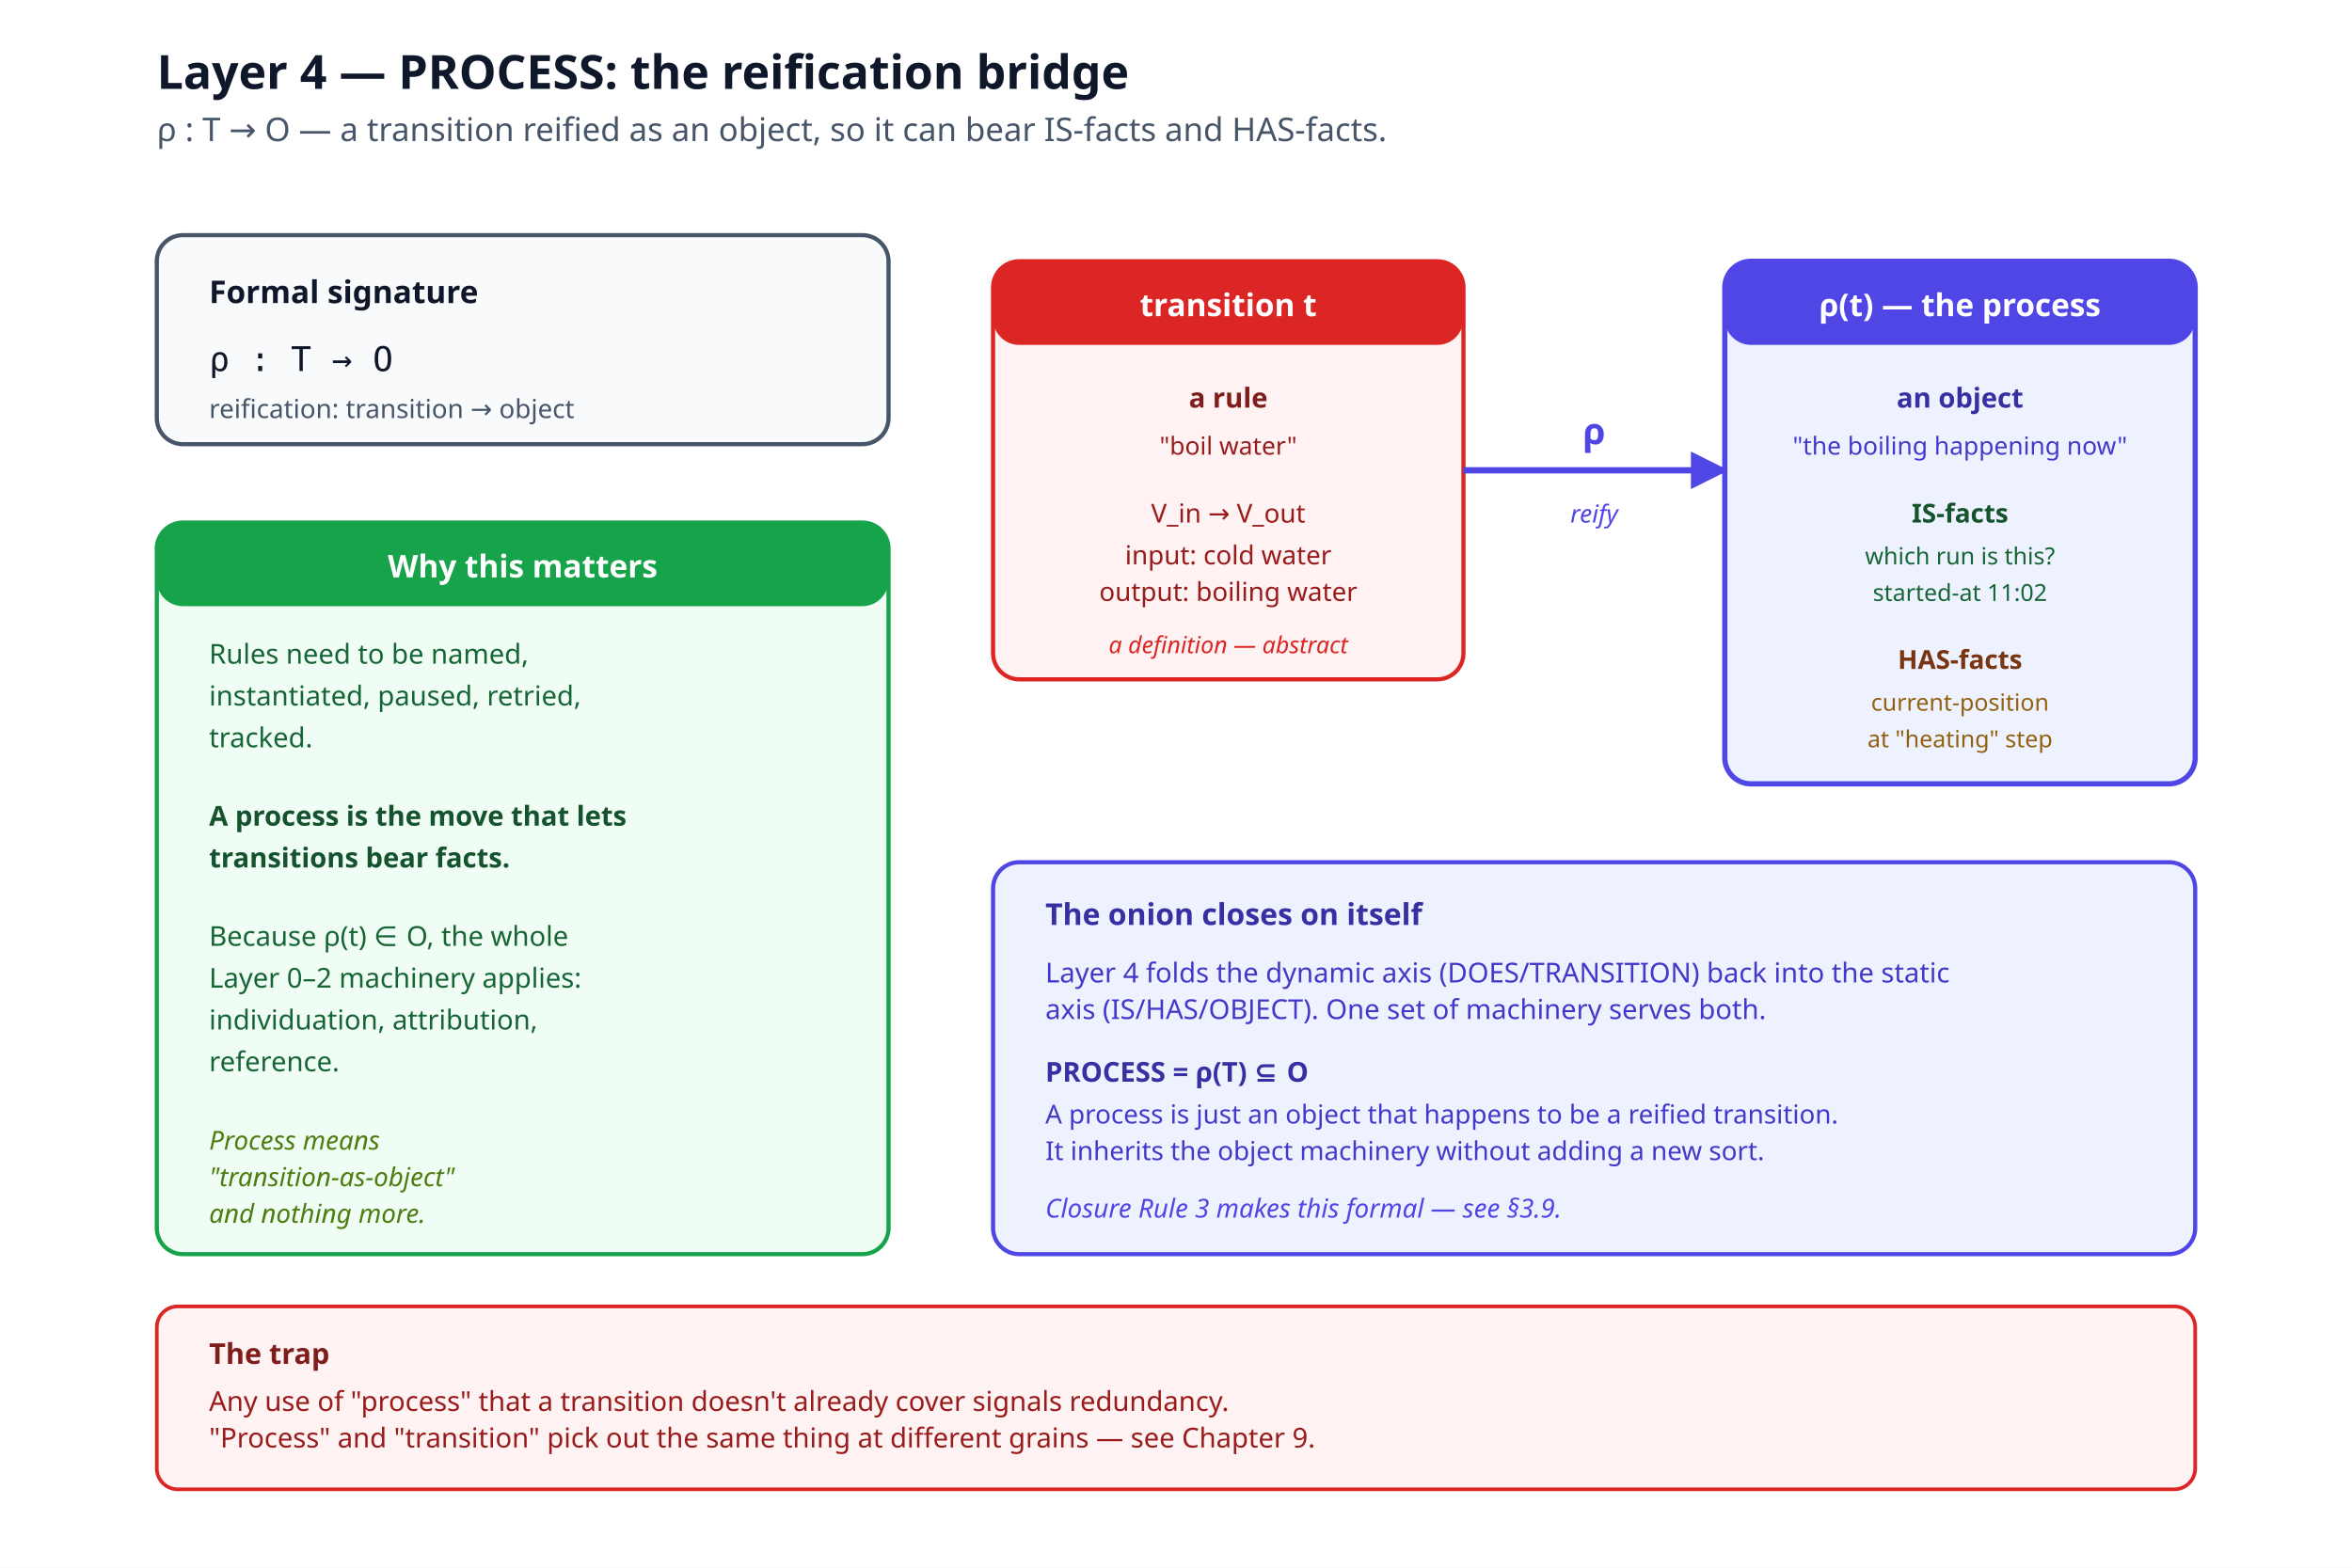
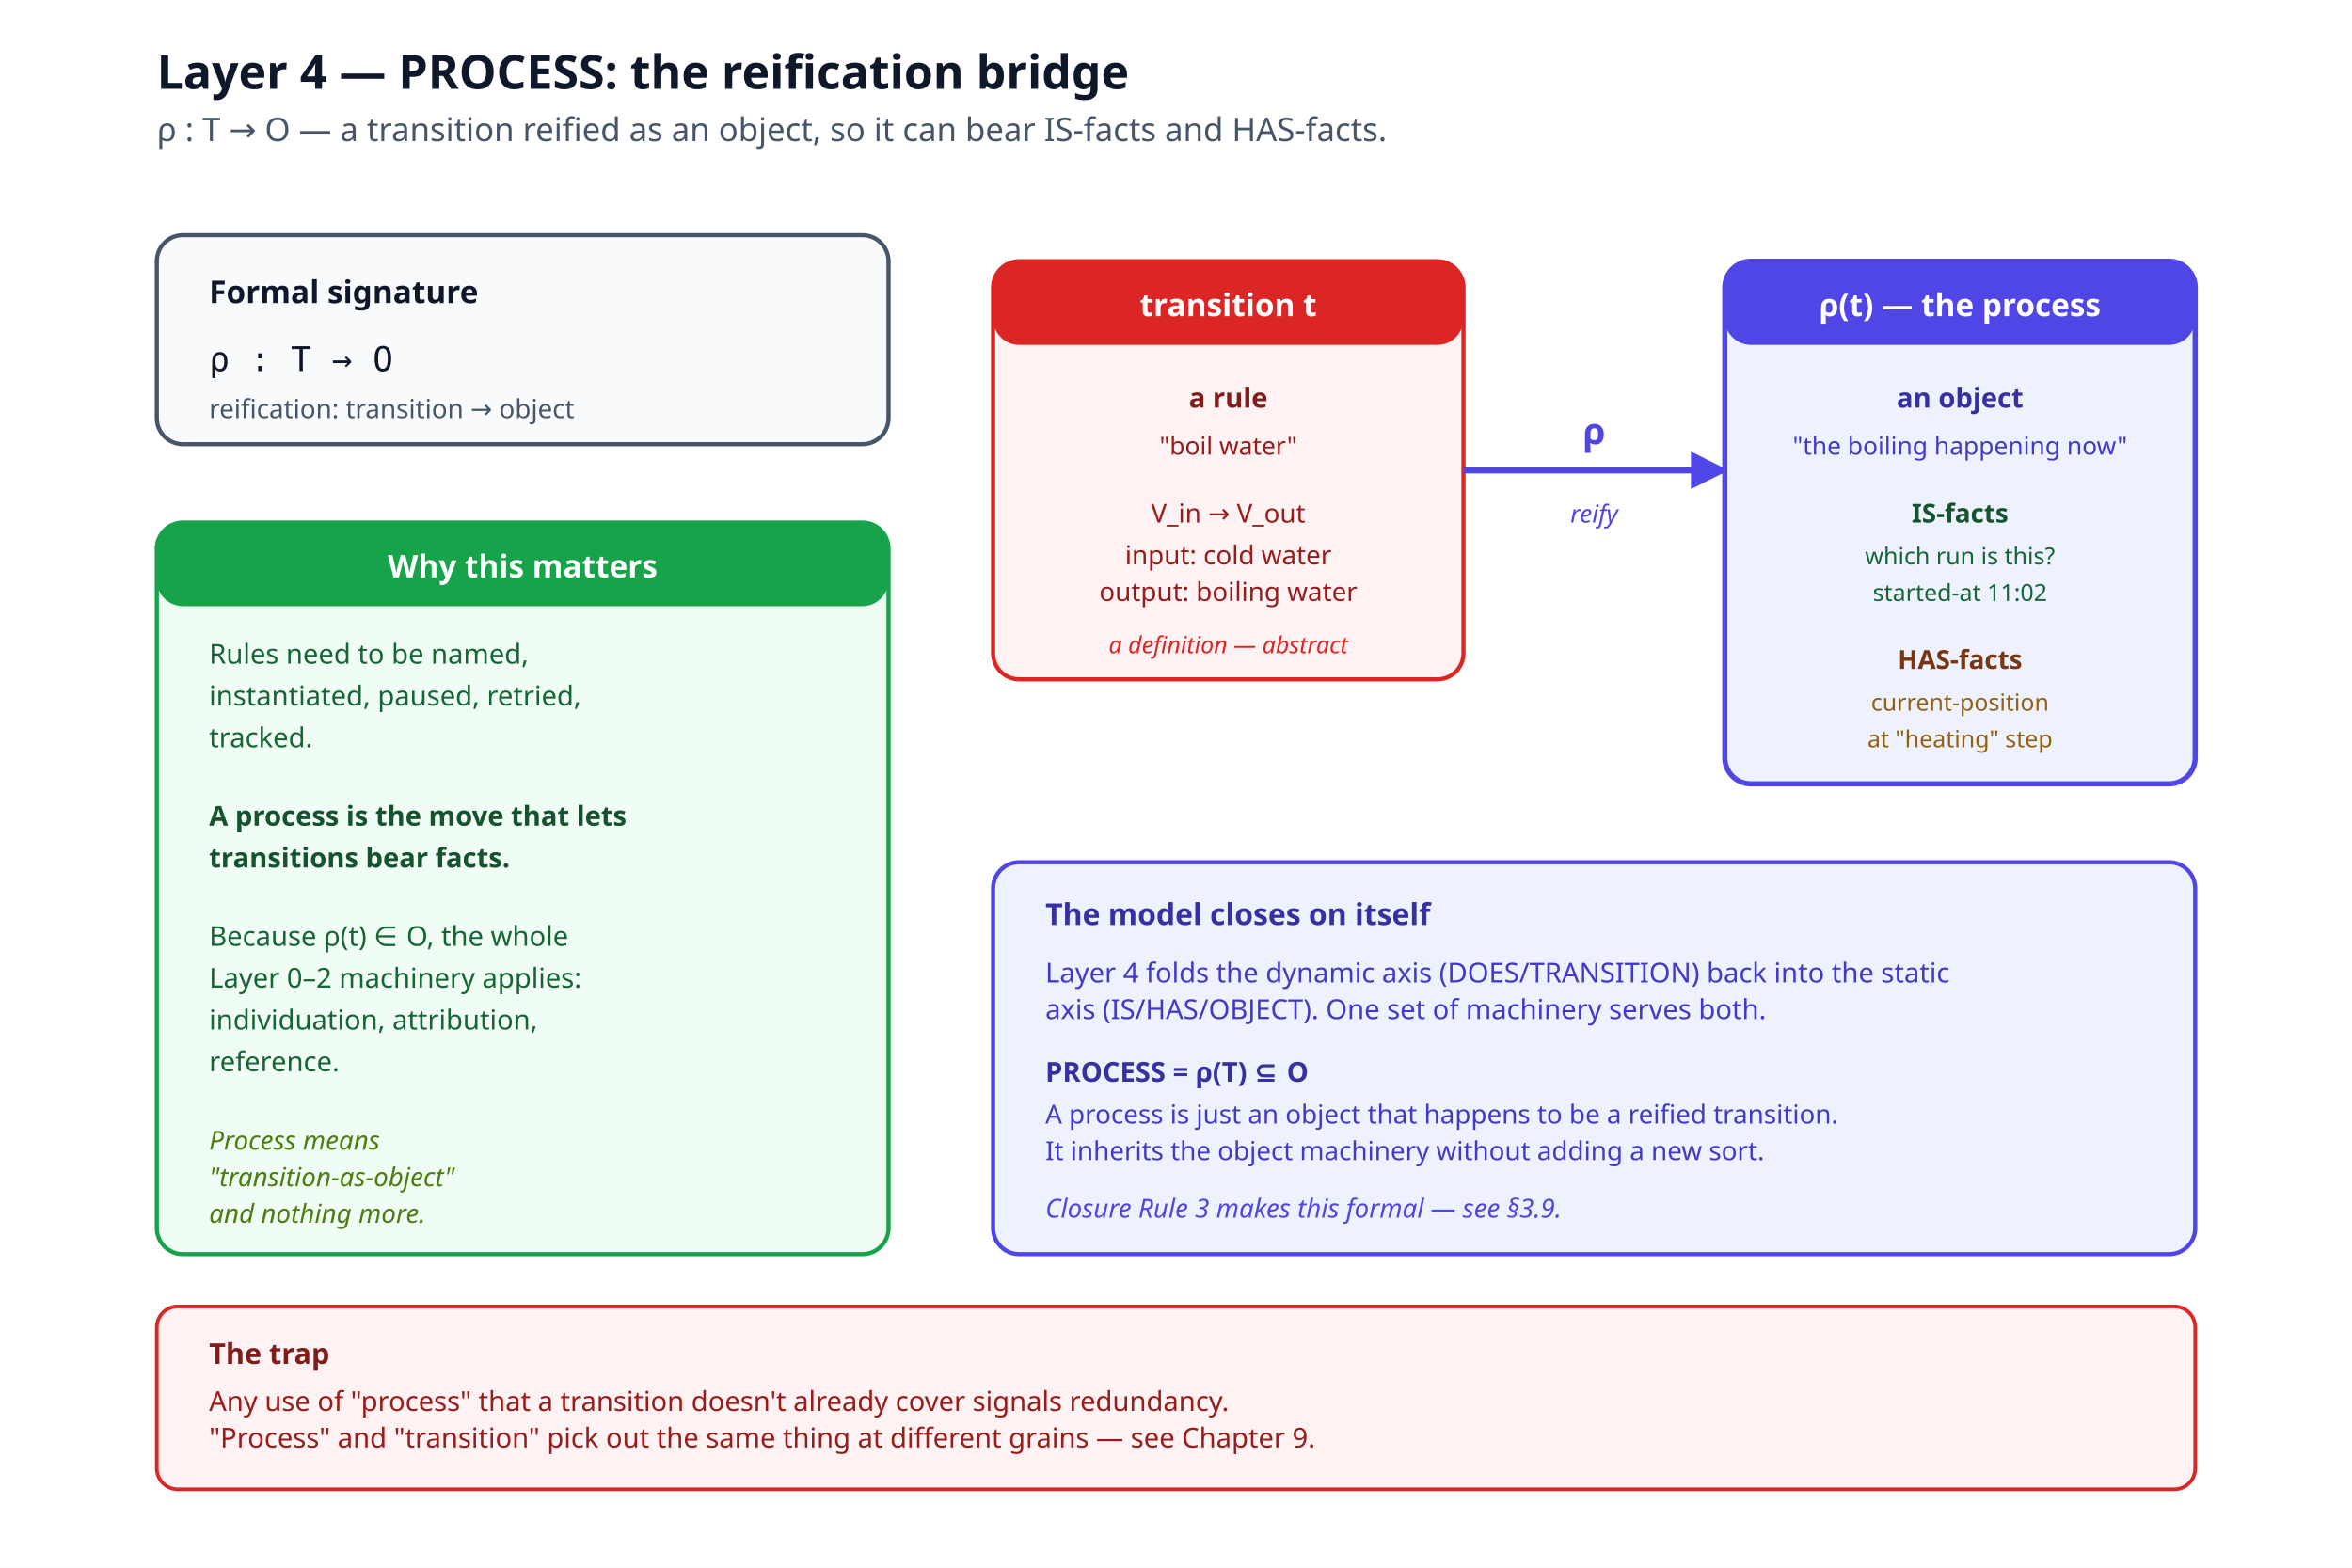
<svg xmlns="http://www.w3.org/2000/svg" viewBox="0 0 900 600" font-family="ui-sans-serif, system-ui, sans-serif">
  <rect width="100%" height="100%" fill="#ffffff" />
  <text x="60" y="34" font-size="18" font-weight="700" fill="#0f172a">Layer 4 — PROCESS: the reification bridge</text>
  <text x="60" y="54" font-size="12.5" fill="#475569">ρ : T → O — a transition reified as an object, so it can bear IS-facts and HAS-facts.</text>
  <rect x="60" y="90" width="280" height="80" rx="10" fill="#f8fafc" stroke="#475569" stroke-width="1.6" />
  <text x="80" y="116" font-size="12" font-weight="700" fill="#0f172a">Formal signature</text>
  <text x="80" y="142" font-size="13" font-family="ui-monospace, Menlo, monospace" fill="#0f172a">ρ  :  T  →  O</text>
  <text x="80" y="160" font-size="10" fill="#475569">reification: transition → object</text>
  <rect x="380" y="100" width="180" height="160" rx="10" fill="#fef2f2" stroke="#dc2626" stroke-width="1.6" />
  <rect x="380" y="100" width="180" height="32" rx="10" fill="#dc2626" />
  <text x="470" y="121" font-size="12" font-weight="700" fill="#ffffff" text-anchor="middle">transition t</text>
  <text x="470" y="156" font-size="10.5" font-weight="700" fill="#7f1d1d" text-anchor="middle">a rule</text>
  <text x="470" y="174" font-size="9.5" fill="#991b1b" text-anchor="middle">"boil water"</text>
  <text x="470" y="200" font-size="10" fill="#991b1b" text-anchor="middle">V_in → V_out</text>
  <text x="470" y="216" font-size="10" fill="#991b1b" text-anchor="middle">input: cold water</text>
  <text x="470" y="230" font-size="10" fill="#991b1b" text-anchor="middle">output: boiling water</text>
  <text x="470" y="250" font-size="9" font-style="italic" fill="#dc2626" text-anchor="middle">a definition — abstract</text>
  <line x1="560" y1="180" x2="660" y2="180" stroke="#4f46e5" stroke-width="2.4" marker-end="url(#rho-arrow)" />
  <text x="610" y="170" font-size="14" font-weight="700" fill="#4f46e5" text-anchor="middle">ρ</text>
  <text x="610" y="200" font-size="9.5" font-style="italic" fill="#4f46e5" text-anchor="middle">reify</text>
  <rect x="660" y="100" width="180" height="200" rx="10" fill="#eef2ff" stroke="#4f46e5" stroke-width="2" />
  <rect x="660" y="100" width="180" height="32" rx="10" fill="#4f46e5" />
  <text x="750" y="121" font-size="12" font-weight="700" fill="#ffffff" text-anchor="middle">ρ(t) — the process</text>
  <text x="750" y="156" font-size="10.5" font-weight="700" fill="#3730a3" text-anchor="middle">an object</text>
  <text x="750" y="174" font-size="9.5" fill="#4338ca" text-anchor="middle">"the boiling happening now"</text>
  <text x="750" y="200" font-size="10" font-weight="700" fill="#14532d" text-anchor="middle">IS-facts</text>
  <text x="750" y="216" font-size="9" fill="#166534" text-anchor="middle">which run is this?</text>
  <text x="750" y="230" font-size="9" fill="#166534" text-anchor="middle">started-at 11:02</text>
  <text x="750" y="256" font-size="10" font-weight="700" fill="#78350f" text-anchor="middle">HAS-facts</text>
  <text x="750" y="272" font-size="9" fill="#92600e" text-anchor="middle">current-position</text>
  <text x="750" y="286" font-size="9" fill="#92600e" text-anchor="middle">at "heating" step</text>
  <rect x="60" y="200" width="280" height="280" rx="10" fill="#f0fdf4" stroke="#16a34a" stroke-width="1.6" />
  <rect x="60" y="200" width="280" height="32" rx="10" fill="#16a34a" />
  <text x="200" y="221" font-size="12" font-weight="700" fill="#ffffff" text-anchor="middle">Why this matters</text>
  <text x="80" y="254" font-size="10.5" fill="#166534">Rules need to be named,</text>
  <text x="80" y="270" font-size="10.5" fill="#166534">instantiated, paused, retried,</text>
  <text x="80" y="286" font-size="10.5" fill="#166534">tracked.</text>
  <text x="80" y="316" font-size="10.5" font-weight="700" fill="#14532d">A process is the move that lets</text>
  <text x="80" y="332" font-size="10.5" font-weight="700" fill="#14532d">transitions bear facts.</text>
  <text x="80" y="362" font-size="10.5" fill="#166534">Because ρ(t) ∈ O, the whole</text>
  <text x="80" y="378" font-size="10.5" fill="#166534">Layer 0–2 machinery applies:</text>
  <text x="80" y="394" font-size="10.5" fill="#166534">individuation, attribution,</text>
  <text x="80" y="410" font-size="10.5" fill="#166534">reference.</text>
  <text x="80" y="440" font-size="10" font-style="italic" fill="#4d7c0f">Process means</text>
  <text x="80" y="454" font-size="10" font-style="italic" fill="#4d7c0f">"transition-as-object"</text>
  <text x="80" y="468" font-size="10" font-style="italic" fill="#4d7c0f">and nothing more.</text>
  <rect x="380" y="330" width="460" height="150" rx="10" fill="#eef2ff" stroke="#4f46e5" stroke-width="1.6" />
-   <text x="400" y="354" font-size="11.5" font-weight="700" fill="#3730a3">The onion closes on itself</text>
+   <text x="400" y="354" font-size="11.5" font-weight="700" fill="#3730a3">The model closes on itself</text>
  <text x="400" y="376" font-size="10.5" fill="#4338ca">Layer 4 folds the dynamic axis (DOES/TRANSITION) back into the static</text>
  <text x="400" y="390" font-size="10.5" fill="#4338ca">axis (IS/HAS/OBJECT). One set of machinery serves both.</text>
  <text x="400" y="414" font-size="10.5" font-weight="700" fill="#3730a3">PROCESS = ρ(T) ⊆ O</text>
  <text x="400" y="430" font-size="10" fill="#4338ca">A process is just an object that happens to be a reified transition.</text>
  <text x="400" y="444" font-size="10" fill="#4338ca">It inherits the object machinery without adding a new sort.</text>
  <text x="400" y="466" font-size="10" font-style="italic" fill="#4f46e5">Closure Rule 3 makes this formal — see §3.9.</text>
  <rect x="60" y="500" width="780" height="70" rx="8" fill="#fef2f2" stroke="#dc2626" stroke-width="1.4" />
  <text x="80" y="522" font-size="11" font-weight="700" fill="#7f1d1d">The trap</text>
  <text x="80" y="540" font-size="10.5" fill="#991b1b">Any use of "process" that a transition doesn't already cover signals redundancy.</text>
  <text x="80" y="554" font-size="10.5" fill="#991b1b">"Process" and "transition" pick out the same thing at different grains — see Chapter 9.</text>
  <defs>
    <marker id="rho-arrow" viewBox="0 0 10 10" refX="9" refY="5" markerWidth="6" markerHeight="6" orient="auto">
      <path d="M 0 0 L 10 5 L 0 10 z" fill="#4f46e5" />
    </marker>
  </defs>
</svg>
